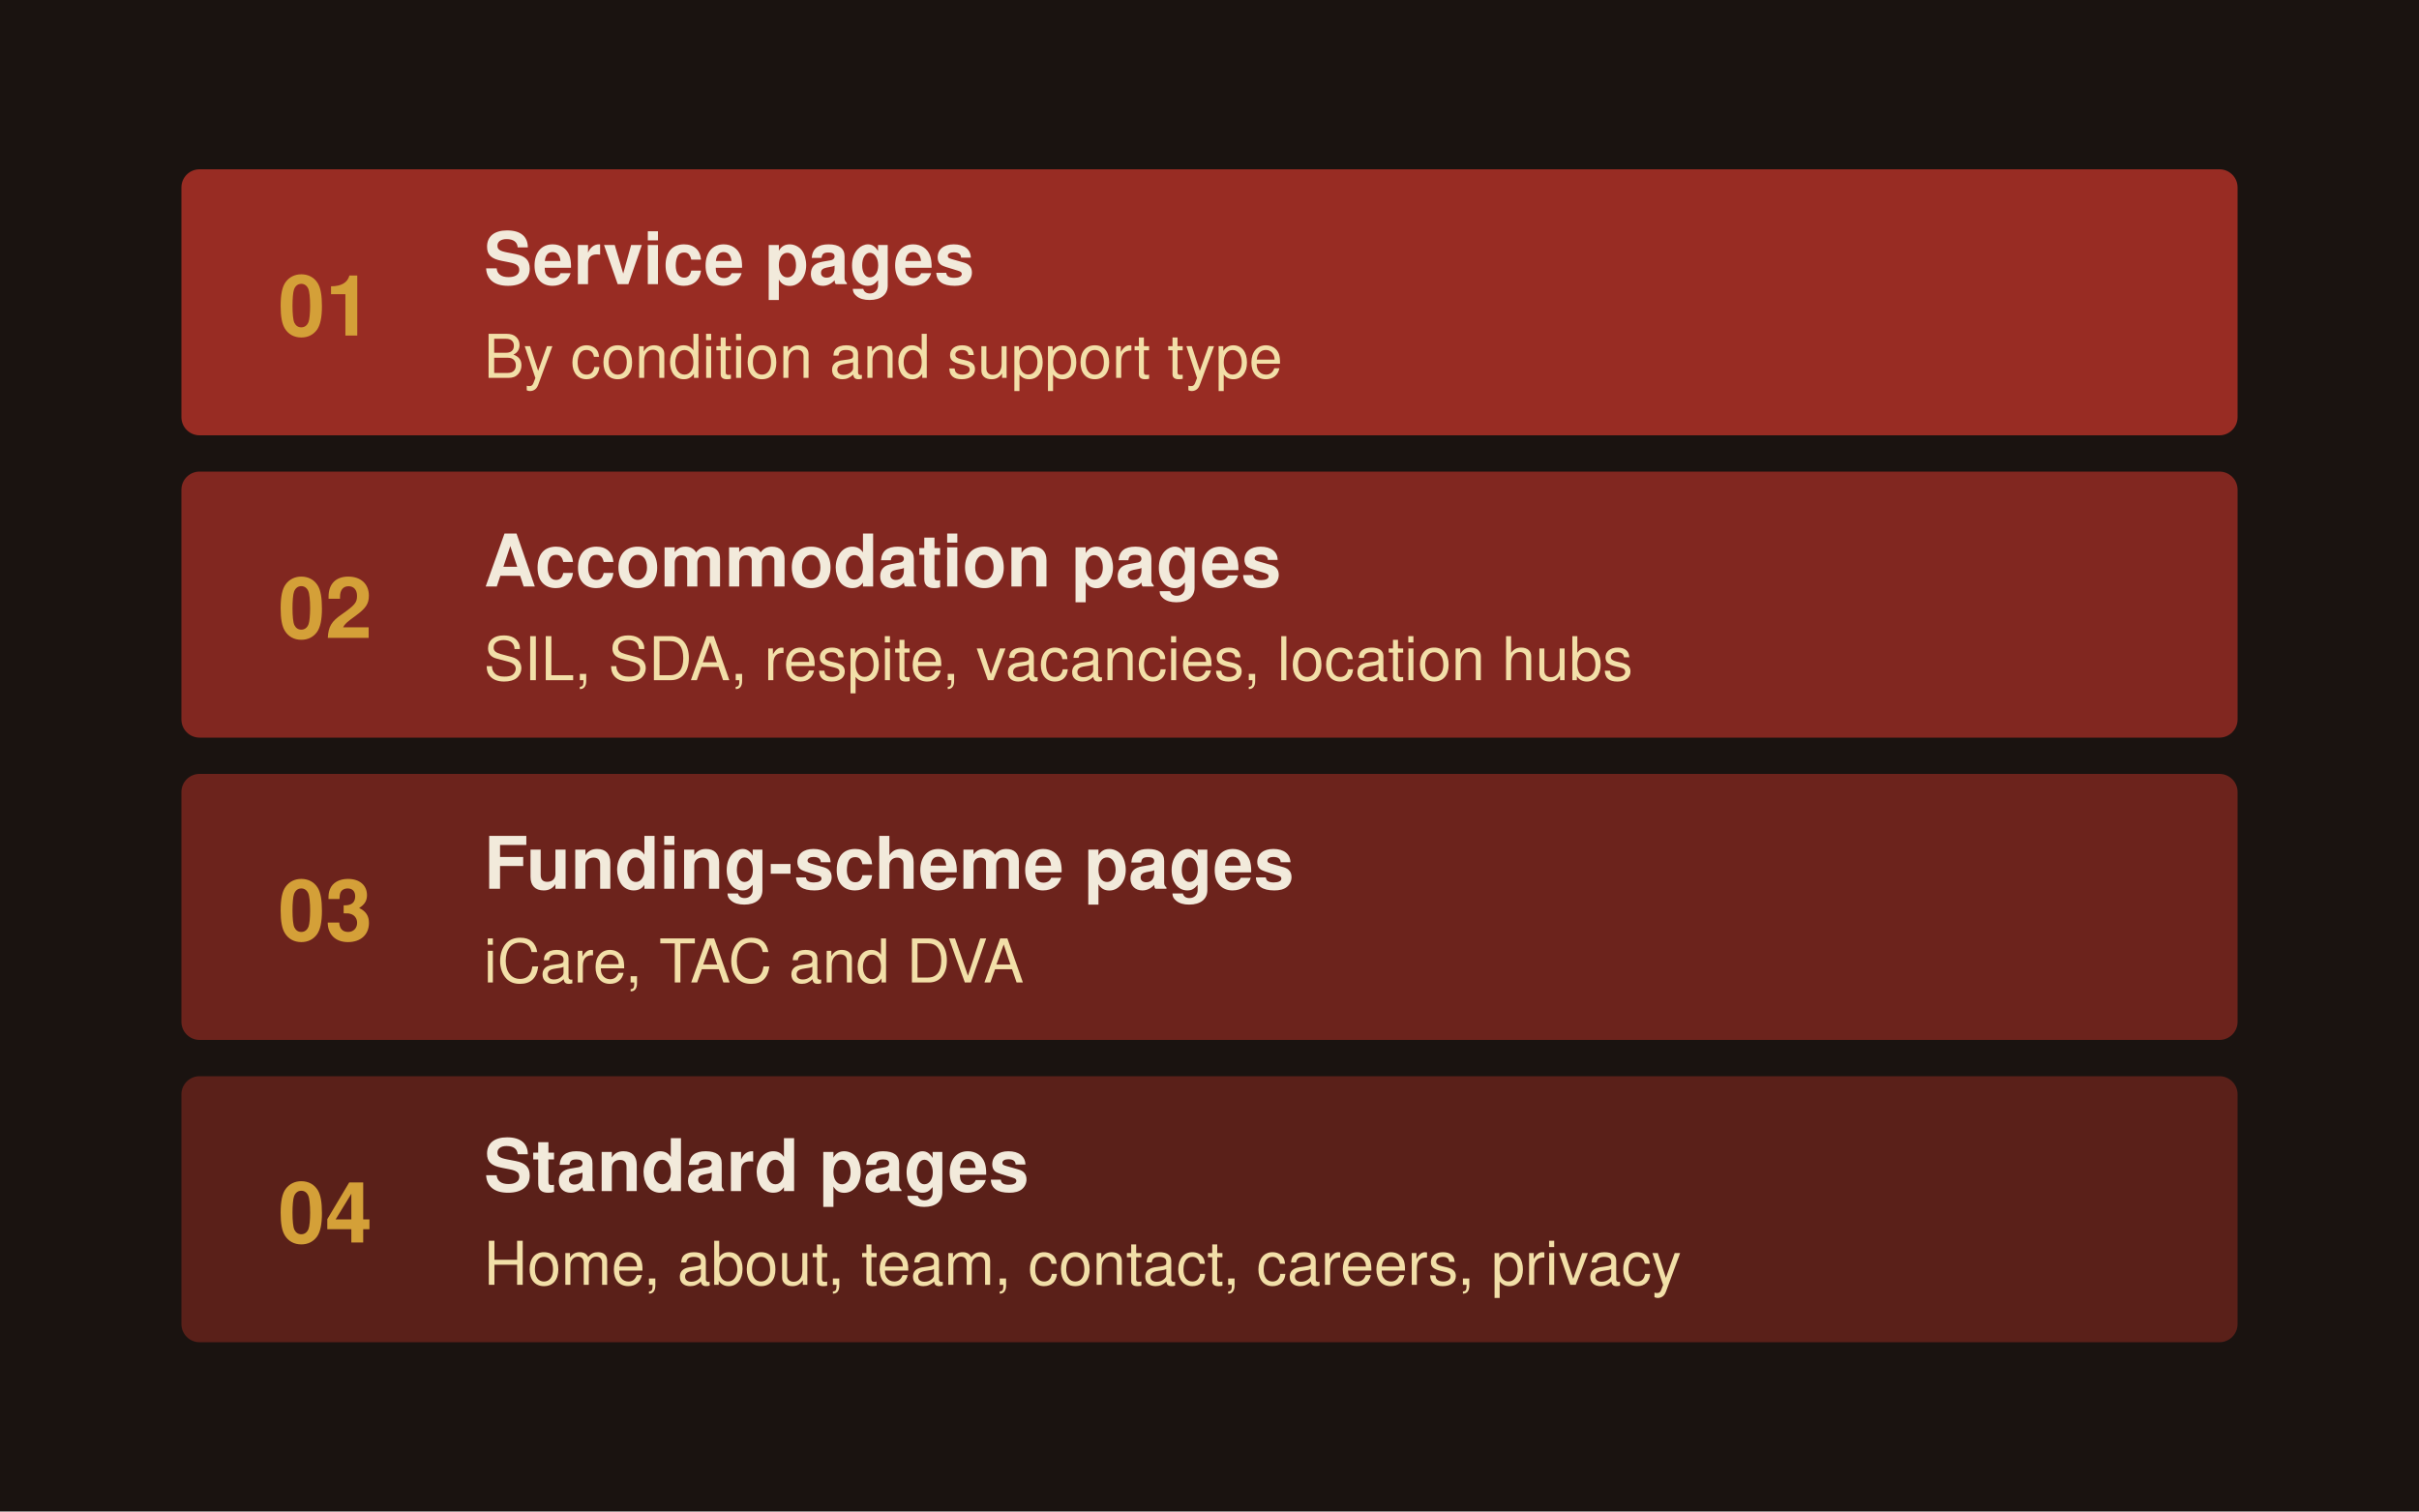
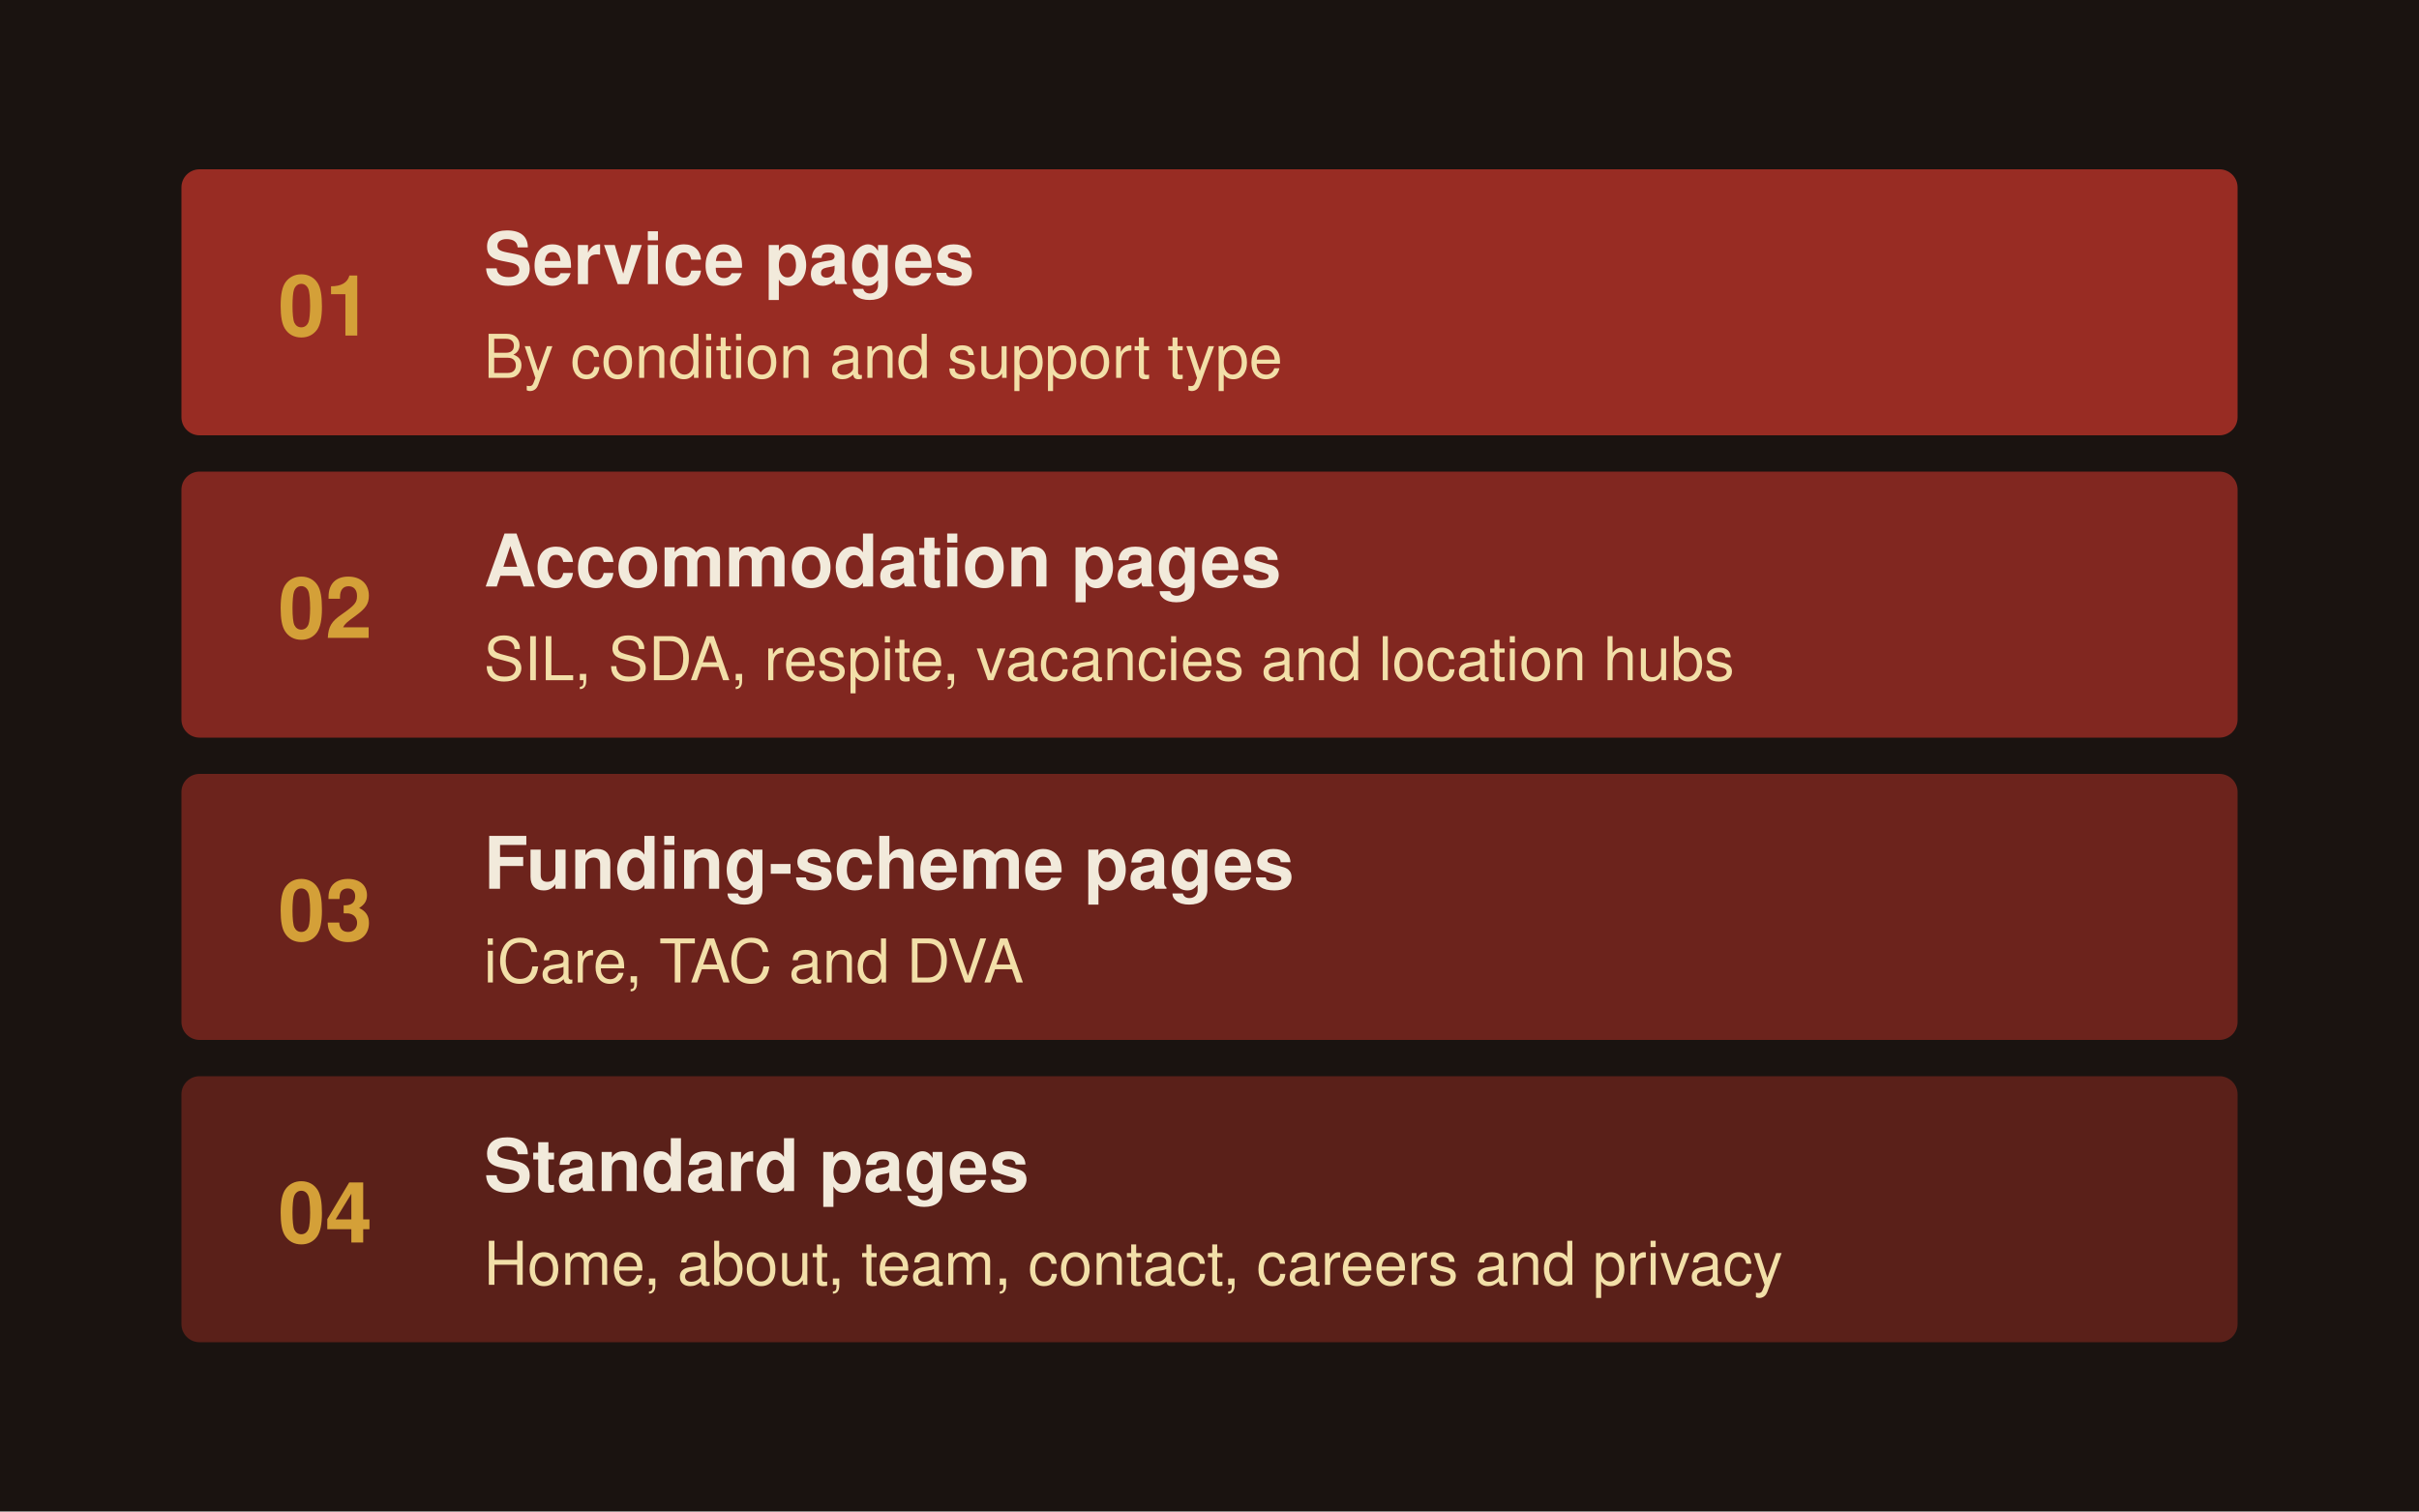
<svg xmlns="http://www.w3.org/2000/svg" viewBox="0 0 800 500" role="img" aria-label="">
  <rect width="800" height="500" fill="#1A1310" />
  <g fill="#9E2D24">
    <rect x="60" y="56" width="680" height="88" rx="6" opacity="0.95" />
    <rect x="60" y="156" width="680" height="88" rx="6" opacity="0.78" />
    <rect x="60" y="256" width="680" height="88" rx="6" opacity="0.62" />
    <rect x="60" y="356" width="680" height="88" rx="6" opacity="0.48" />
  </g>
  <g font-family="Helvetica, Arial, sans-serif">
    <g fill="#D4A038" font-size="28" font-weight="700">
      <text x="92" y="111">01</text>
      <text x="92" y="211">02</text>
      <text x="92" y="311">03</text>
      <text x="92" y="411">04</text>
    </g>
    <g fill="#F2EADB" font-size="24" font-weight="700">
      <text x="160" y="94">Service pages</text>
      <text x="160" y="194">Accommodation pages</text>
      <text x="160" y="294">Funding-scheme pages</text>
      <text x="160" y="394">Standard pages</text>
    </g>
    <g fill="#F2DFA8" font-size="20">
      <text x="160" y="125">By condition and support type</text>
-       <text x="160" y="225">SIL, SDA, respite, vacancies, location hubs</text>
+       <text x="160" y="225">SIL, SDA, respite, vacancies and location hubs</text>
      <text x="160" y="325">iCare, TAC and DVA</text>
-       <text x="160" y="425">Home, about, team, contact, careers, privacy</text>
+       <text x="160" y="425">Home, about, team, contact, careers and privacy</text>
    </g>
  </g>
</svg>
